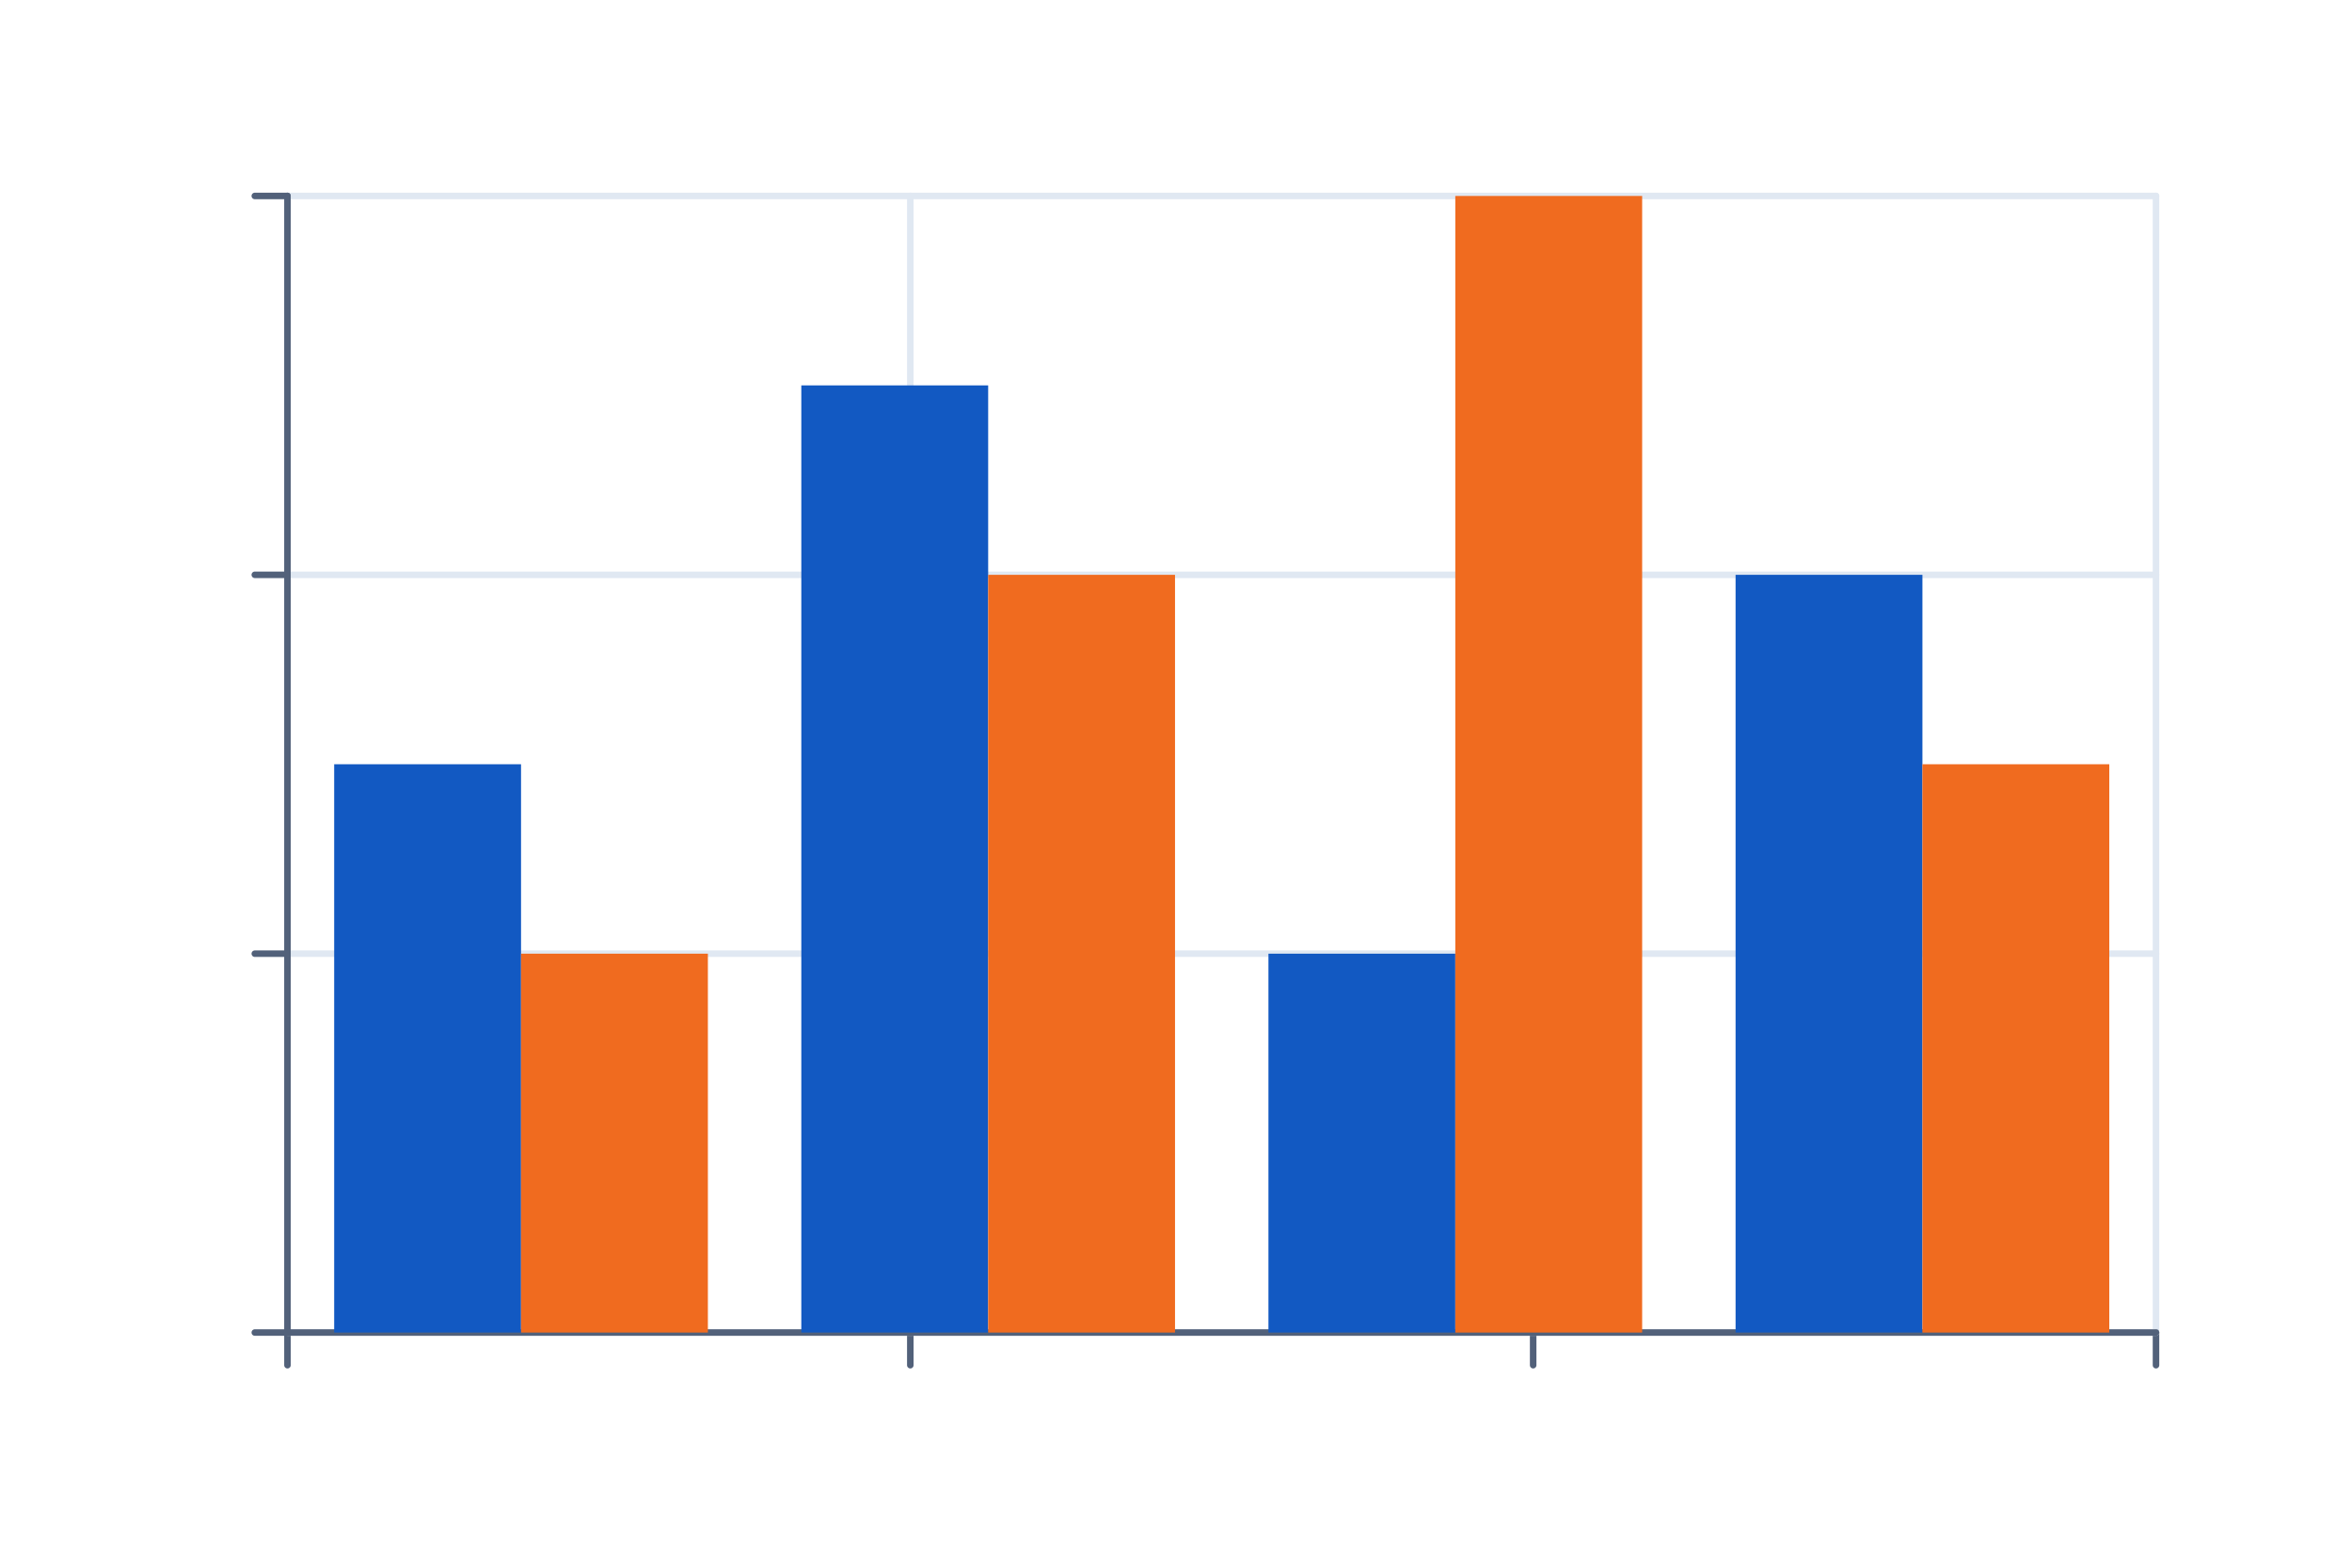
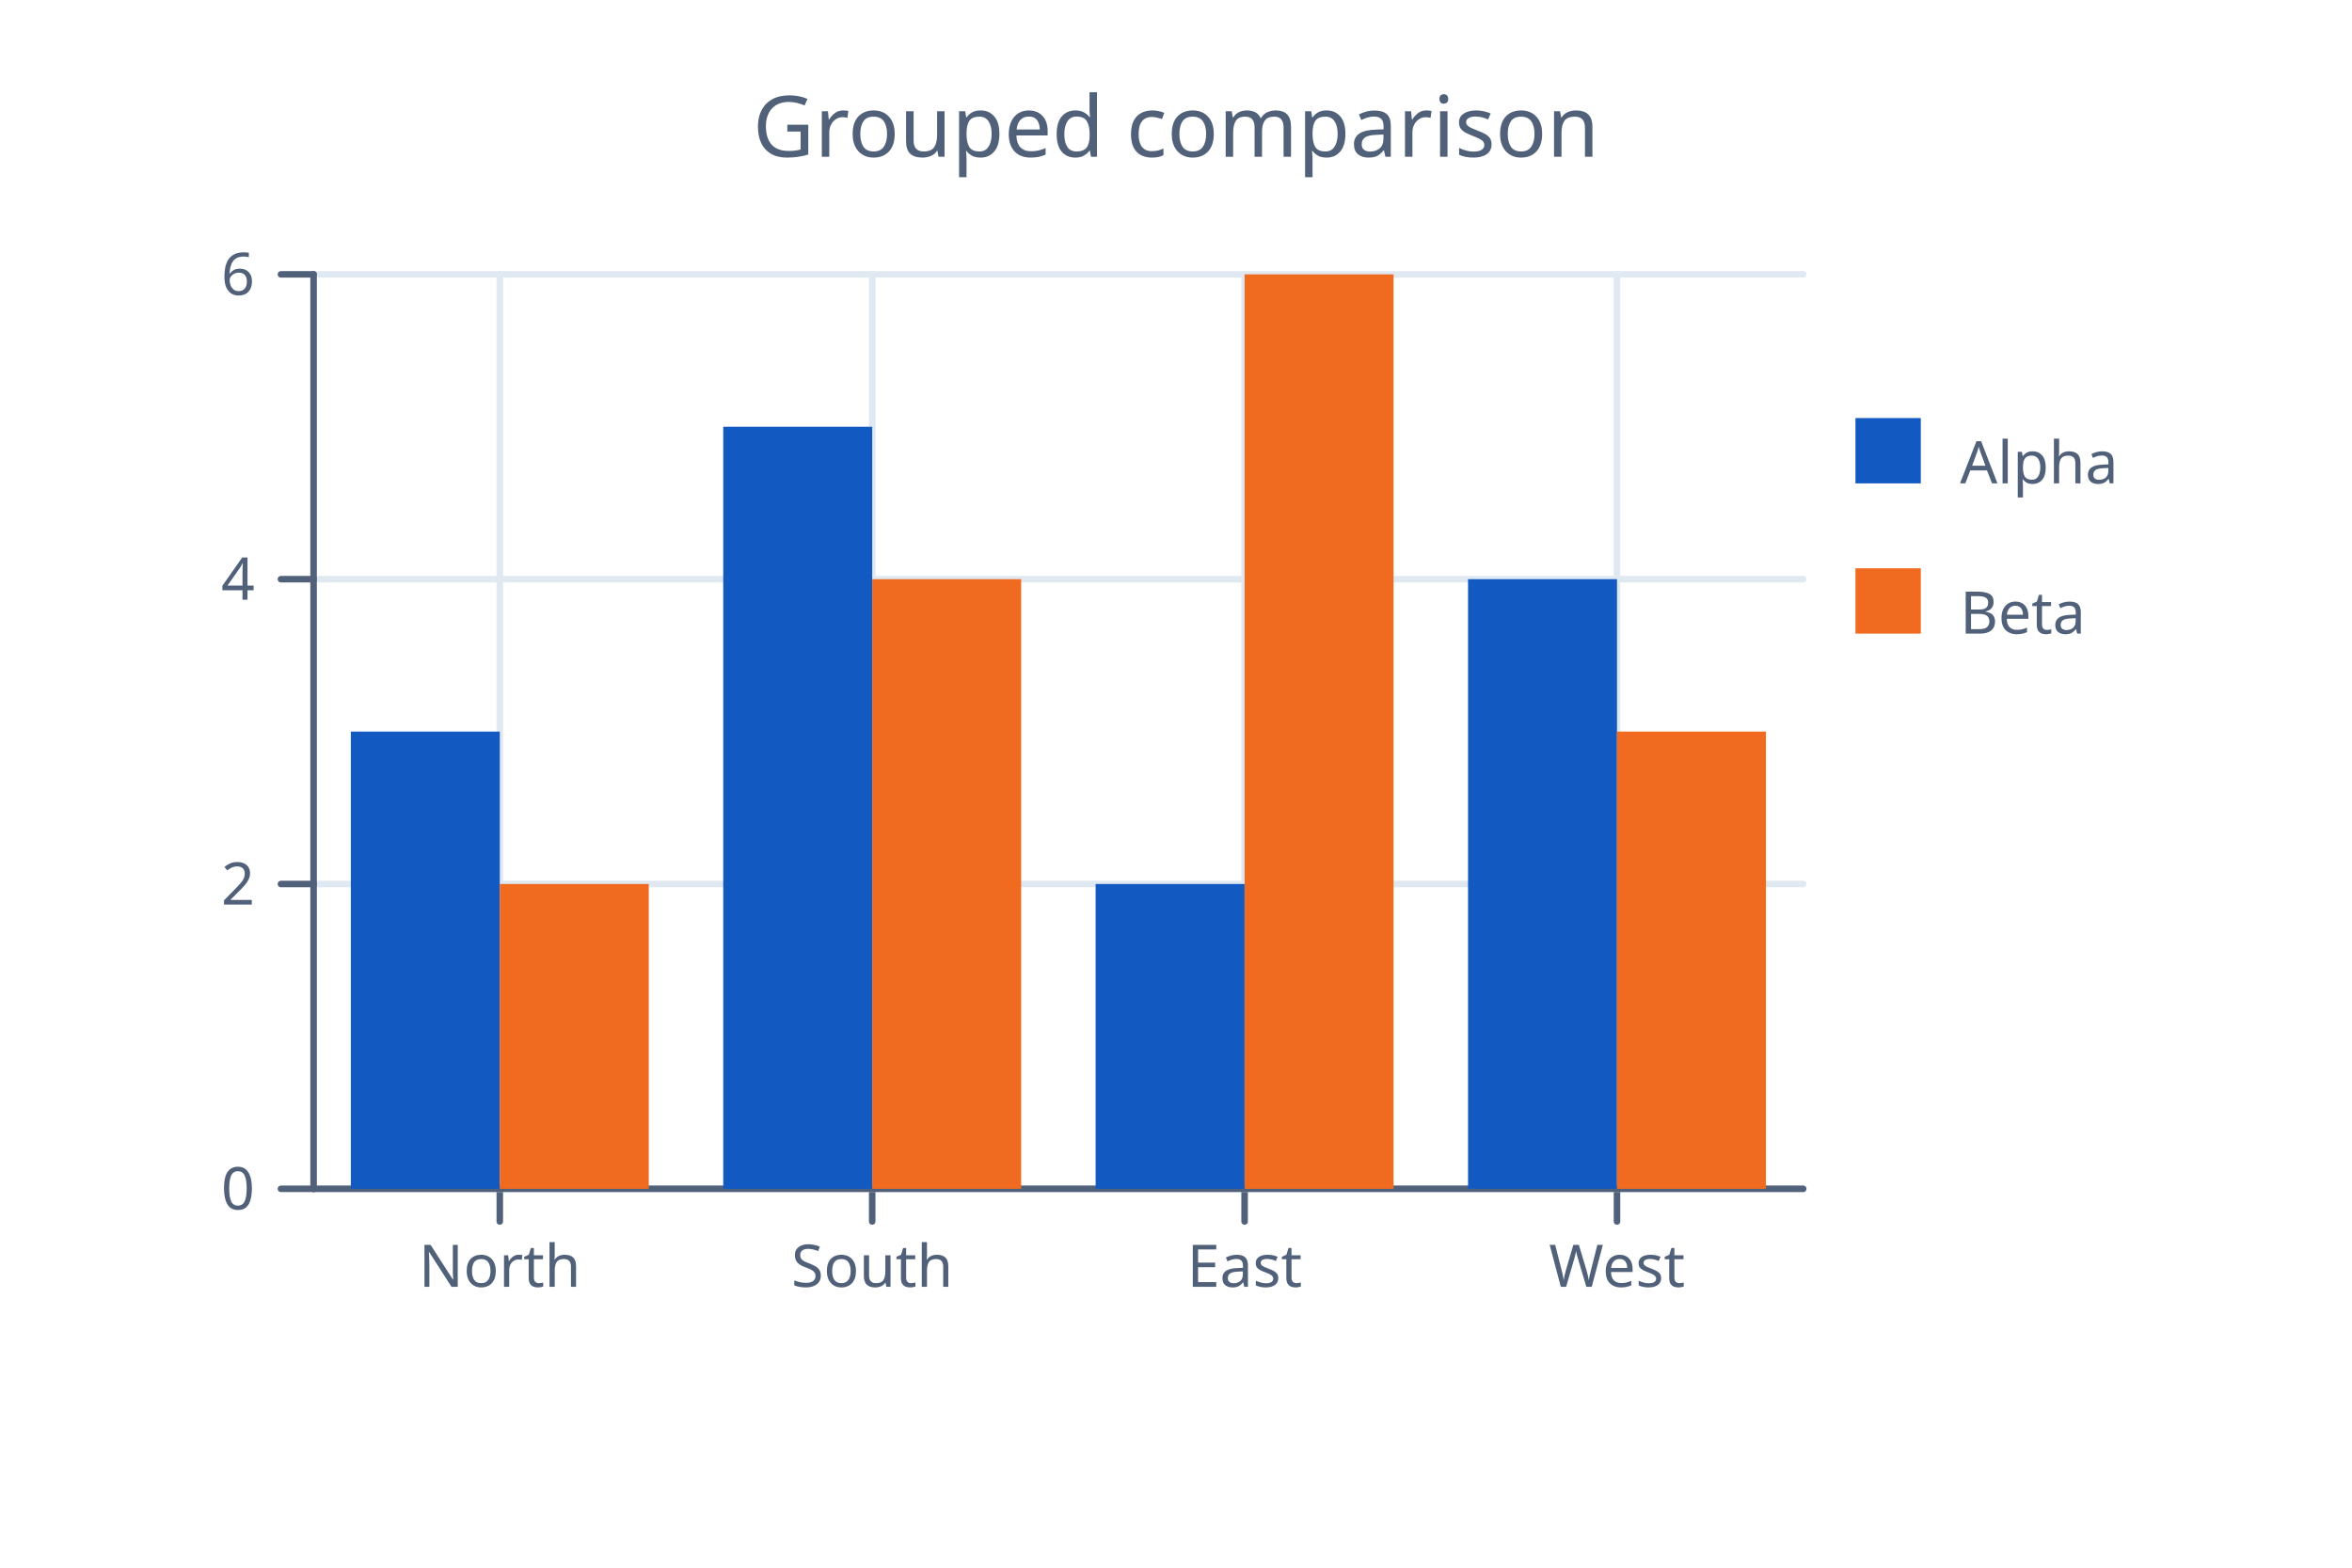
<svg xmlns="http://www.w3.org/2000/svg" role="img" width="360" height="240" viewBox="0 0 360 240">
  <rect x="0" y="0" width="360" height="240" fill="rgb(255,255,255)" fill-opacity="1" />
-   <line x1="44" y1="30" x2="44" y2="204" stroke="rgb(224,232,242)" stroke-opacity="1" stroke-width="1" stroke-linecap="round" />
-   <line x1="44" y1="204" x2="44" y2="209" stroke="rgb(82,97,122)" stroke-opacity="1" stroke-width="1" stroke-linecap="round" />
-   <line x1="139.333" y1="30" x2="139.333" y2="204" stroke="rgb(224,232,242)" stroke-opacity="1" stroke-width="1" stroke-linecap="round" />
-   <line x1="139.333" y1="204" x2="139.333" y2="209" stroke="rgb(82,97,122)" stroke-opacity="1" stroke-width="1" stroke-linecap="round" />
-   <line x1="234.667" y1="30" x2="234.667" y2="204" stroke="rgb(224,232,242)" stroke-opacity="1" stroke-width="1" stroke-linecap="round" />
-   <line x1="234.667" y1="204" x2="234.667" y2="209" stroke="rgb(82,97,122)" stroke-opacity="1" stroke-width="1" stroke-linecap="round" />
-   <line x1="330" y1="30" x2="330" y2="204" stroke="rgb(224,232,242)" stroke-opacity="1" stroke-width="1" stroke-linecap="round" />
-   <line x1="330" y1="204" x2="330" y2="209" stroke="rgb(82,97,122)" stroke-opacity="1" stroke-width="1" stroke-linecap="round" />
-   <line x1="44" y1="204" x2="330" y2="204" stroke="rgb(224,232,242)" stroke-opacity="1" stroke-width="1" stroke-linecap="round" />
-   <line x1="39" y1="204" x2="44" y2="204" stroke="rgb(82,97,122)" stroke-opacity="1" stroke-width="1" stroke-linecap="round" />
-   <line x1="44" y1="146" x2="330" y2="146" stroke="rgb(224,232,242)" stroke-opacity="1" stroke-width="1" stroke-linecap="round" />
-   <line x1="39" y1="146" x2="44" y2="146" stroke="rgb(82,97,122)" stroke-opacity="1" stroke-width="1" stroke-linecap="round" />
-   <line x1="44" y1="88" x2="330" y2="88" stroke="rgb(224,232,242)" stroke-opacity="1" stroke-width="1" stroke-linecap="round" />
-   <line x1="39" y1="88" x2="44" y2="88" stroke="rgb(82,97,122)" stroke-opacity="1" stroke-width="1" stroke-linecap="round" />
-   <line x1="44" y1="30" x2="330" y2="30" stroke="rgb(224,232,242)" stroke-opacity="1" stroke-width="1" stroke-linecap="round" />
-   <line x1="39" y1="30" x2="44" y2="30" stroke="rgb(82,97,122)" stroke-opacity="1" stroke-width="1" stroke-linecap="round" />
-   <line x1="44" y1="30" x2="44" y2="204" stroke="rgb(82,97,122)" stroke-opacity="1" stroke-width="1" stroke-linecap="round" />
-   <line x1="44" y1="204" x2="330" y2="204" stroke="rgb(82,97,122)" stroke-opacity="1" stroke-width="1" stroke-linecap="round" />
-   <rect x="51.15" y="117" width="28.6" height="87" fill="rgb(18,89,194)" fill-opacity="1" />
-   <rect x="122.65" y="59" width="28.6" height="145" fill="rgb(18,89,194)" fill-opacity="1" />
-   <rect x="194.15" y="146" width="28.6" height="58" fill="rgb(18,89,194)" fill-opacity="1" />
-   <rect x="265.65" y="88" width="28.6" height="116" fill="rgb(18,89,194)" fill-opacity="1" />
-   <rect x="79.75" y="146" width="28.6" height="58" fill="rgb(240,107,31)" fill-opacity="1" />
-   <rect x="151.25" y="88" width="28.6" height="116" fill="rgb(240,107,31)" fill-opacity="1" />
-   <rect x="222.75" y="30" width="28.6" height="174" fill="rgb(240,107,31)" fill-opacity="1" />
-   <rect x="294.25" y="117" width="28.6" height="87" fill="rgb(240,107,31)" fill-opacity="1" />
+   <line x1="76.5" y1="42" x2="76.5" y2="182" stroke="rgb(224,232,242)" stroke-opacity="1" stroke-width="1" stroke-linecap="round" />
+   <line x1="76.5" y1="182" x2="76.5" y2="187" stroke="rgb(82,97,122)" stroke-opacity="1" stroke-width="1" stroke-linecap="round" />
+   <line x1="133.5" y1="42" x2="133.5" y2="182" stroke="rgb(224,232,242)" stroke-opacity="1" stroke-width="1" stroke-linecap="round" />
+   <line x1="133.5" y1="182" x2="133.5" y2="187" stroke="rgb(82,97,122)" stroke-opacity="1" stroke-width="1" stroke-linecap="round" />
+   <line x1="190.5" y1="42" x2="190.5" y2="182" stroke="rgb(224,232,242)" stroke-opacity="1" stroke-width="1" stroke-linecap="round" />
+   <line x1="190.5" y1="182" x2="190.5" y2="187" stroke="rgb(82,97,122)" stroke-opacity="1" stroke-width="1" stroke-linecap="round" />
+   <line x1="247.5" y1="42" x2="247.5" y2="182" stroke="rgb(224,232,242)" stroke-opacity="1" stroke-width="1" stroke-linecap="round" />
+   <line x1="247.5" y1="182" x2="247.5" y2="187" stroke="rgb(82,97,122)" stroke-opacity="1" stroke-width="1" stroke-linecap="round" />
+   <line x1="48" y1="182" x2="276" y2="182" stroke="rgb(224,232,242)" stroke-opacity="1" stroke-width="1" stroke-linecap="round" />
+   <line x1="43" y1="182" x2="48" y2="182" stroke="rgb(82,97,122)" stroke-opacity="1" stroke-width="1" stroke-linecap="round" />
+   <line x1="48" y1="135.333" x2="276" y2="135.333" stroke="rgb(224,232,242)" stroke-opacity="1" stroke-width="1" stroke-linecap="round" />
+   <line x1="43" y1="135.333" x2="48" y2="135.333" stroke="rgb(82,97,122)" stroke-opacity="1" stroke-width="1" stroke-linecap="round" />
+   <line x1="48" y1="88.667" x2="276" y2="88.667" stroke="rgb(224,232,242)" stroke-opacity="1" stroke-width="1" stroke-linecap="round" />
+   <line x1="43" y1="88.667" x2="48" y2="88.667" stroke="rgb(82,97,122)" stroke-opacity="1" stroke-width="1" stroke-linecap="round" />
+   <line x1="48" y1="42" x2="276" y2="42" stroke="rgb(224,232,242)" stroke-opacity="1" stroke-width="1" stroke-linecap="round" />
+   <line x1="43" y1="42" x2="48" y2="42" stroke="rgb(82,97,122)" stroke-opacity="1" stroke-width="1" stroke-linecap="round" />
+   <line x1="48" y1="42" x2="48" y2="182" stroke="rgb(82,97,122)" stroke-opacity="1" stroke-width="1" stroke-linecap="round" />
+   <line x1="48" y1="182" x2="276" y2="182" stroke="rgb(82,97,122)" stroke-opacity="1" stroke-width="1" stroke-linecap="round" />
+   <rect x="53.7" y="112" width="22.8" height="70" fill="rgb(18,89,194)" fill-opacity="1" />
+   <rect x="110.7" y="65.333" width="22.8" height="116.667" fill="rgb(18,89,194)" fill-opacity="1" />
+   <rect x="167.7" y="135.333" width="22.8" height="46.667" fill="rgb(18,89,194)" fill-opacity="1" />
+   <rect x="224.7" y="88.667" width="22.8" height="93.333" fill="rgb(18,89,194)" fill-opacity="1" />
+   <rect x="284" y="64" width="10" height="10" fill="rgb(18,89,194)" fill-opacity="1" />
+   <rect x="76.5" y="135.333" width="22.8" height="46.667" fill="rgb(240,107,31)" fill-opacity="1" />
+   <rect x="133.5" y="88.667" width="22.8" height="93.333" fill="rgb(240,107,31)" fill-opacity="1" />
+   <rect x="190.5" y="42" width="22.8" height="140" fill="rgb(240,107,31)" fill-opacity="1" />
+   <rect x="247.5" y="112" width="22.8" height="70" fill="rgb(240,107,31)" fill-opacity="1" />
+   <rect x="284" y="87" width="10" height="10" fill="rgb(240,107,31)" fill-opacity="1" />
+   <text x="76.5" y="197" font-family="sans-serif" font-size="9" text-anchor="middle" fill="rgb(82,97,122)" fill-opacity="1">North</text>
+   <text x="133.5" y="197" font-family="sans-serif" font-size="9" text-anchor="middle" fill="rgb(82,97,122)" fill-opacity="1">South</text>
+   <text x="190.5" y="197" font-family="sans-serif" font-size="9" text-anchor="middle" fill="rgb(82,97,122)" fill-opacity="1">East</text>
+   <text x="247.5" y="197" font-family="sans-serif" font-size="9" text-anchor="middle" fill="rgb(82,97,122)" fill-opacity="1">West</text>
+   <text x="39" y="185.15" font-family="sans-serif" font-size="9" text-anchor="end" fill="rgb(82,97,122)" fill-opacity="1">0</text>
+   <text x="39" y="138.483" font-family="sans-serif" font-size="9" text-anchor="end" fill="rgb(82,97,122)" fill-opacity="1">2</text>
+   <text x="39" y="91.817" font-family="sans-serif" font-size="9" text-anchor="end" fill="rgb(82,97,122)" fill-opacity="1">4</text>
+   <text x="39" y="45.15" font-family="sans-serif" font-size="9" text-anchor="end" fill="rgb(82,97,122)" fill-opacity="1">6</text>
+   <text x="180" y="24" font-family="sans-serif" font-size="13" text-anchor="middle" fill="rgb(82,97,122)" fill-opacity="1">Grouped comparison</text>
+   <text x="300" y="74" font-family="sans-serif" font-size="9" text-anchor="start" fill="rgb(82,97,122)" fill-opacity="1">Alpha</text>
+   <text x="300" y="97" font-family="sans-serif" font-size="9" text-anchor="start" fill="rgb(82,97,122)" fill-opacity="1">Beta</text>
</svg>
